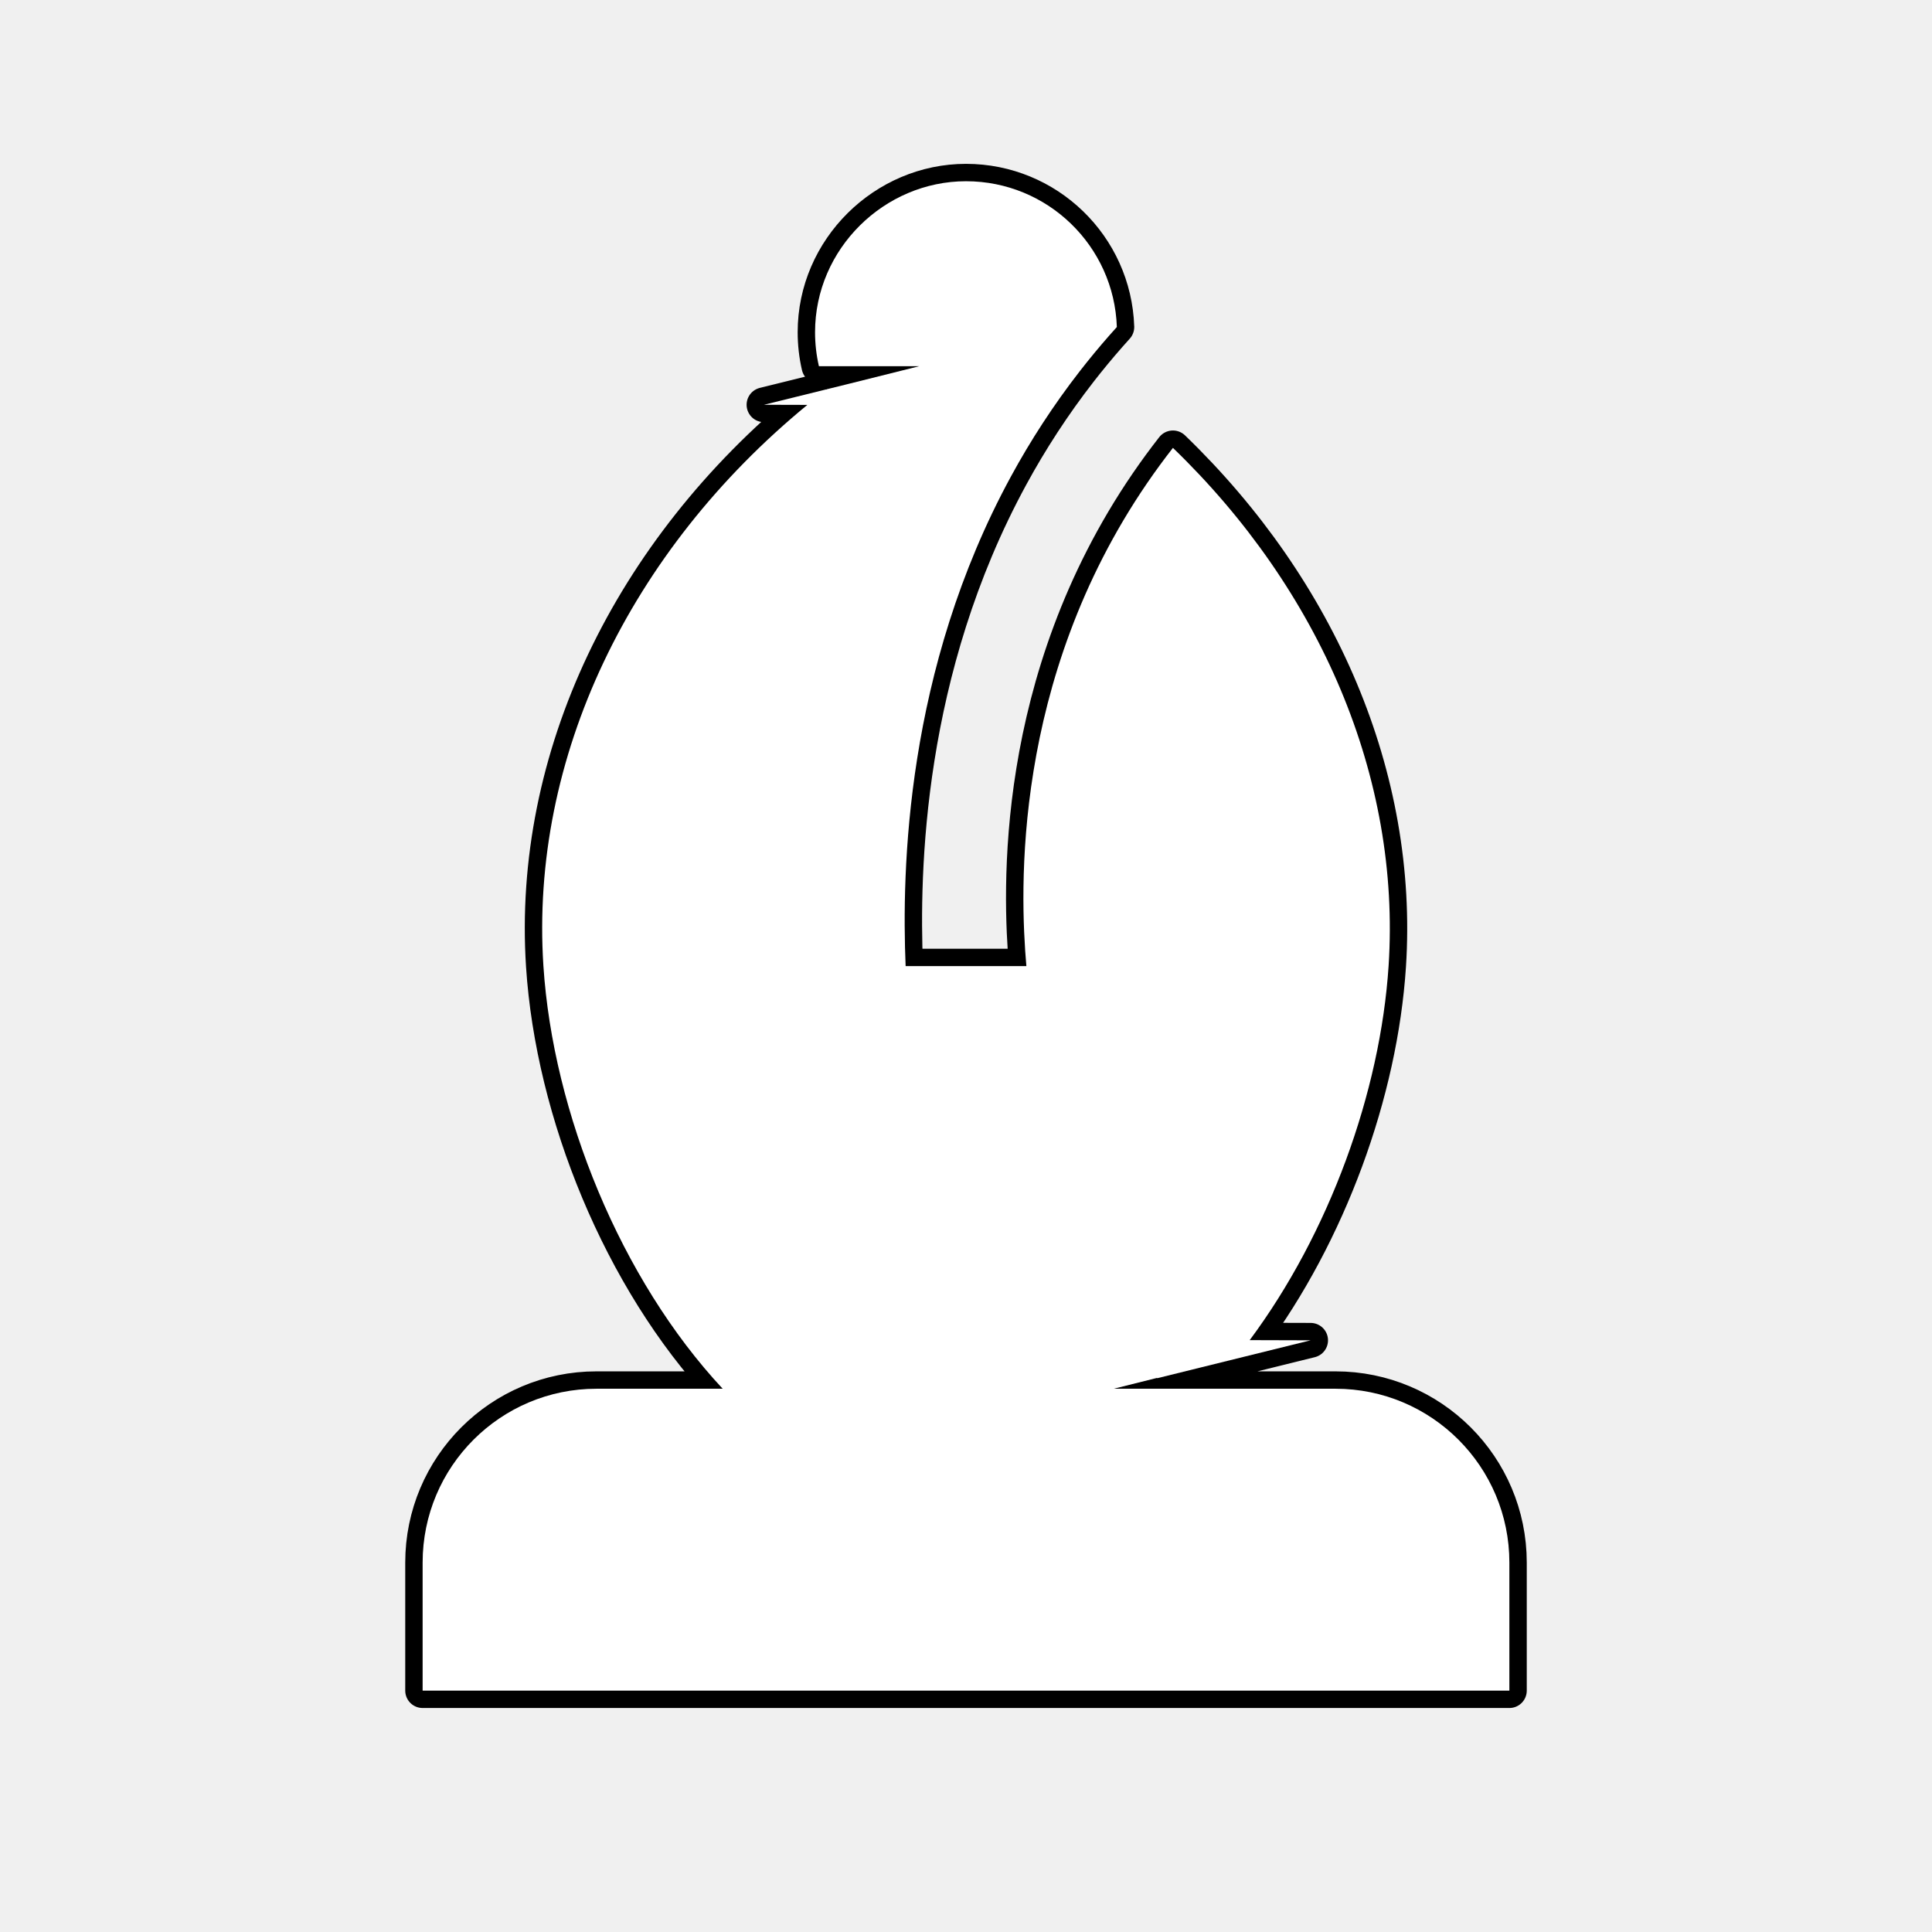
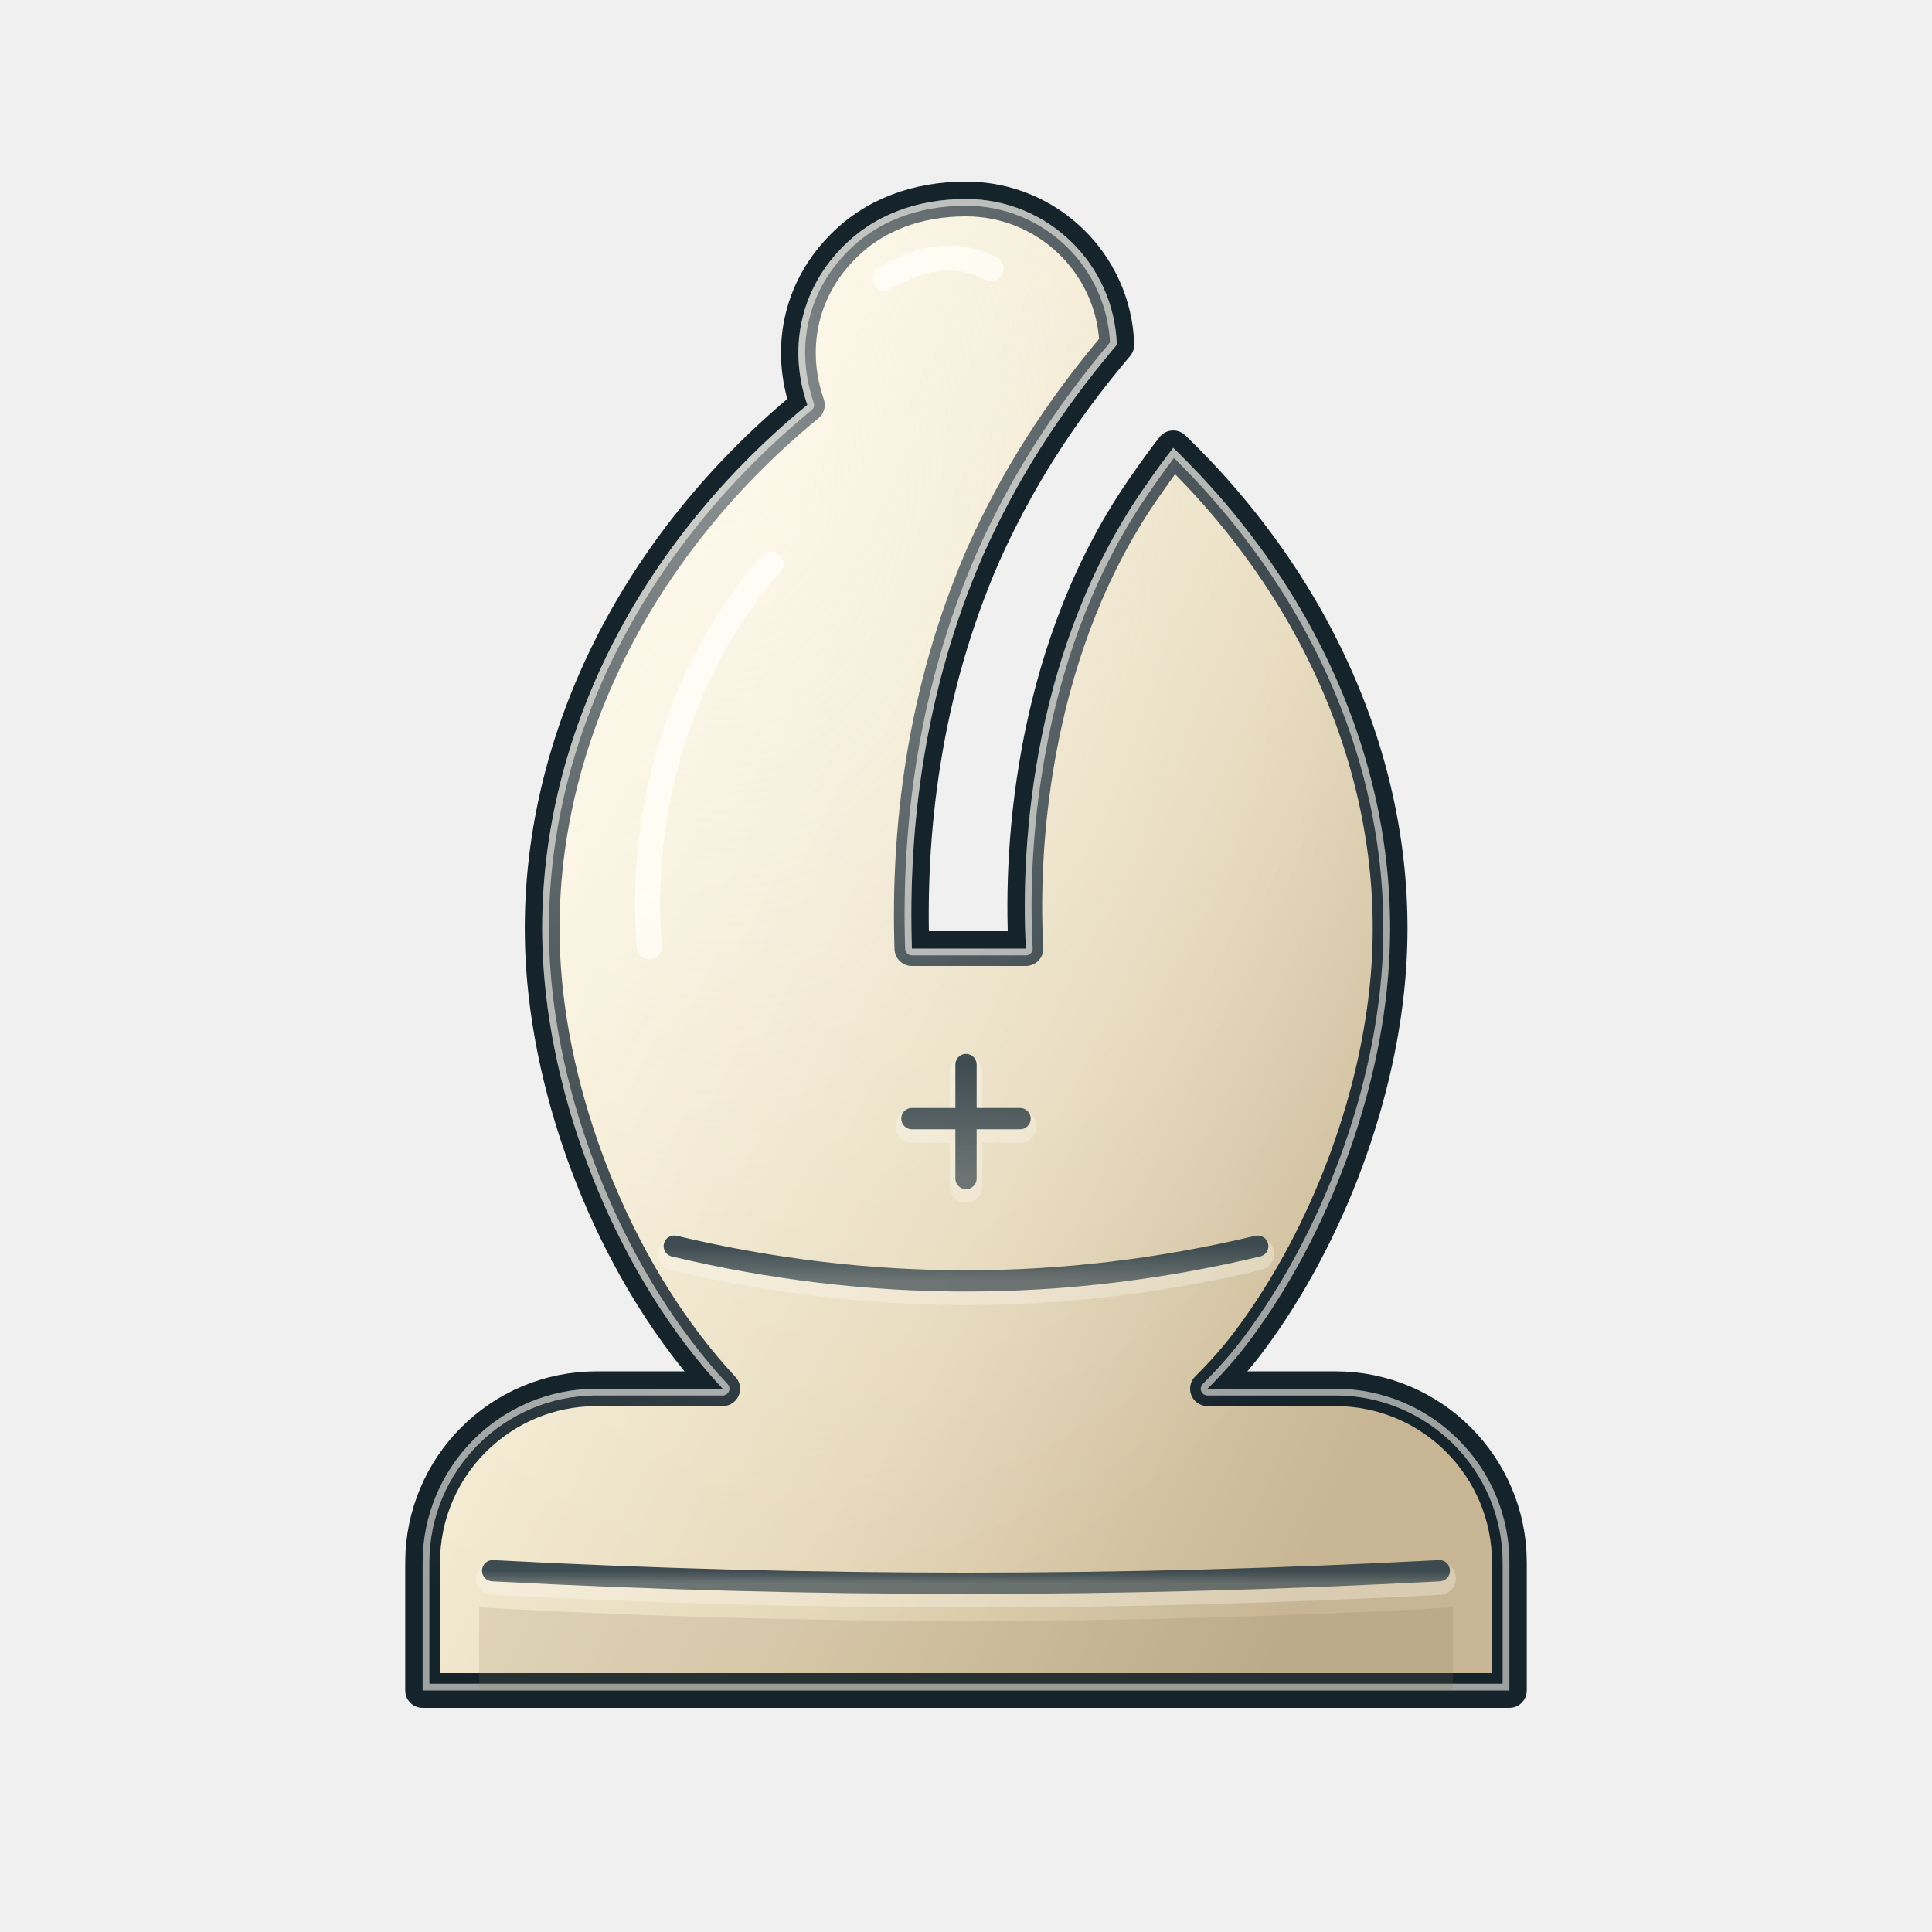
- <svg xmlns="http://www.w3.org/2000/svg" viewBox="0 0 1000 1000" x="0px" y="0px">
-   <defs id="defs1">
-     <style id="style1">.cls-1{fill:none;}.cls-2{clip-path:url(#a);}</style>
-     <clipPath id="a">
-       <rect class="cls-1" x="-3342.87" y="256.91" width="937.5" height="937.5" id="rect1" />
+ <svg xmlns="http://www.w3.org/2000/svg" viewBox="0 0 1000 1000" role="img" aria-labelledby="sculpted-wb-title sculpted-wb-desc">
+   <defs>
+     <linearGradient id="sculpted-wb-body" x1="0" y1="0" x2="1" y2="0.65">
+       <stop offset="0" stop-color="#fffef5" />
+       <stop offset=".3" stop-color="#f9f2dc" />
+       <stop offset=".68" stop-color="#e5d7b8" />
+       <stop offset="1" stop-color="#c7b593" />
+     </linearGradient>
+     <radialGradient id="sculpted-wb-light" cx=".28" cy=".18" r=".8">
+       <stop stop-color="#fffef8" stop-opacity=".5" />
+       <stop offset="1" stop-color="#fffef8" stop-opacity="0" />
+     </radialGradient>
+     <linearGradient id="sculpted-wb-groove" x1="0" y1="0" x2="0" y2="1">
+       <stop stop-color="#34434a" stop-opacity=".95" />
+       <stop offset="1" stop-color="#34434a" stop-opacity=".7" />
+     </linearGradient>
+     <clipPath id="sculpted-wb-clip">
+       <path d="M218.75 875V808.81C218.75 759.11 259.04 718.81 308.75 718.81H374.06C321.19 662.11 286.22 576 281.26 499.87C274.26 392.33 325.86 285.14 417.88 209.57C408 181 414 151 435 129C452 111 475 103 500 103C542.26 103 576.68 136.55 578.08 178.46C548 214 526 249 509 287C478 358 470 430 472 491H531C528 436 535 333 593.9 250.06Q600.5 240.5 607.26 231.82C683.51 305.41 725.23 402.49 718.89 499.87C714.62 565.44 688.07 638.45 646.99 693.66Q637 707 625 718.81H691.25C740.96 718.81 781.25 759.11 781.25 808.81V875Z" />
    </clipPath>
  </defs>
-   <path d="M428.02,201.49l-.27,.21s-.04-.09-.05-.13l.32-.08Z" id="path1" />
-   <g id="g3" style="fill:#ffffff;stroke:#000000;stroke-opacity:1;stroke-width:18;stroke-dasharray:none;stroke-linejoin:round;paint-order:stroke fill markers;stroke-linecap:round">
-     <path d="m 691.25,718.81 h -114.8 l 22.45,-5.61 0.04,0.17 79.44,-19.63 -31.54,-0.09 c 41.08,-55.21 67.63,-128.21 71.9,-193.78 6.34,-97.38 -35.38,-194.46 -111.63,-268.05 -4.53,5.79 -8.99,11.86 -13.36,18.24 -70.07,102.41 -65.85,211.47 -62.5,250 h -62.5 c -2.04,-49.38 -0.11,-153.11 54.57,-253.54 10.04,-18.44 21.86,-36.76 35.75,-54.62 1.13,-1.45 2.27,-2.9 3.43,-4.34 5.12,-6.39 10.32,-12.48 15.58,-18.29 -1.4,-41.91 -35.82,-75.46 -78.08,-75.46 -42.26,0 -78.13,34.98 -78.13,78.13 0,6.06 0.69,11.96 2,17.62 h 51.88 l -37.41,9.35 -7.96,1.967 -34.94,8.633 22.44,0.06 c -92.02,75.57 -143.62,182.76 -136.62,290.3 4.96,76.13 39.93,162.24 92.8,218.94 h -65.31 c -49.71,0 -90,40.3 -90,90 v 66.25 h 562.5 v -66.25 c 0,-49.7 -40.29,-90 -90,-90 z M 427.7,201.57 l 0.32,-0.08 -0.27,0.21 c 0,0 -0.04,-0.09 -0.05,-0.13 z" id="path2" style="fill:#ffffff;stroke:#000000;stroke-width:18;stroke-linecap:round;stroke-linejoin:round;stroke-dasharray:none;stroke-opacity:1;paint-order:stroke fill markers" />
+   <path d="M218.75 875V808.81C218.75 759.11 259.04 718.81 308.75 718.81H374.06C321.19 662.11 286.22 576 281.26 499.87C274.26 392.33 325.86 285.14 417.88 209.57C408 181 414 151 435 129C452 111 475 103 500 103C542.26 103 576.68 136.55 578.08 178.46C548 214 526 249 509 287C478 358 470 430 472 491H531C528 436 535 333 593.9 250.06Q600.5 240.5 607.26 231.82C683.51 305.41 725.23 402.49 718.89 499.87C714.62 565.44 688.07 638.45 646.99 693.66Q637 707 625 718.81H691.25C740.96 718.81 781.25 759.11 781.25 808.81V875Z" fill="url(#sculpted-wb-body)" stroke="#15232b" stroke-width="18" stroke-linejoin="round" />
+   <g clip-path="url(#sculpted-wb-clip)">
+     <path d="M218.75 875V808.81C218.75 759.11 259.04 718.81 308.75 718.81H374.06C321.19 662.11 286.22 576 281.26 499.87C274.26 392.33 325.86 285.14 417.88 209.57C408 181 414 151 435 129C452 111 475 103 500 103C542.26 103 576.68 136.55 578.08 178.46C548 214 526 249 509 287C478 358 470 430 472 491H531C528 436 535 333 593.9 250.06Q600.5 240.5 607.26 231.82C683.51 305.41 725.23 402.49 718.89 499.87C714.62 565.44 688.07 638.45 646.99 693.66Q637 707 625 718.81H691.25C740.96 718.81 781.25 759.11 781.25 808.81V875Z" fill="url(#sculpted-wb-light)" />
+     <path d="M218.75 875V808.81C218.75 759.11 259.04 718.81 308.75 718.81H374.06C321.19 662.11 286.22 576 281.26 499.87C274.26 392.33 325.86 285.14 417.88 209.57C408 181 414 151 435 129C452 111 475 103 500 103C542.26 103 576.68 136.55 578.08 178.46C548 214 526 249 509 287C478 358 470 430 472 491H531C528 436 535 333 593.9 250.06Q600.5 240.5 607.26 231.82C683.51 305.41 725.23 402.49 718.89 499.87C714.62 565.44 688.07 638.45 646.99 693.66Q637 707 625 718.81H691.25C740.96 718.81 781.25 759.11 781.25 808.81V875Z" fill="none" stroke="#fffdf4" stroke-width="7" stroke-linejoin="round" opacity=".58" />
+     <path d="M248 832Q500 846 752 832V882H248Z" fill="#8b7755" opacity=".17" />
+     <g fill="none" stroke="#fffdf4" stroke-width="17" stroke-linecap="round" stroke-linejoin="round" opacity=".32" transform="translate(0 4)">
+       <path d="M349 645Q500 681 651 645" />
+       <path d="M500 551V610M472 579H528" />
+       <path d="M255 813Q500 826 745 813" />
+     </g>
+     <g fill="none" stroke="url(#sculpted-wb-groove)" stroke-width="11" stroke-linecap="round" stroke-linejoin="round">
+       <path d="M349 645Q500 681 651 645" />
+       <path d="M500 551V610M472 579H528" />
+       <path d="M255 813Q500 826 745 813" />
+     </g>
+     <path d="M336 490C330 408 359 337 399 292M458 144Q488 126 513 139" fill="none" stroke="#fffef8" stroke-width="13" stroke-linecap="round" opacity=".8" />
  </g>
</svg>
